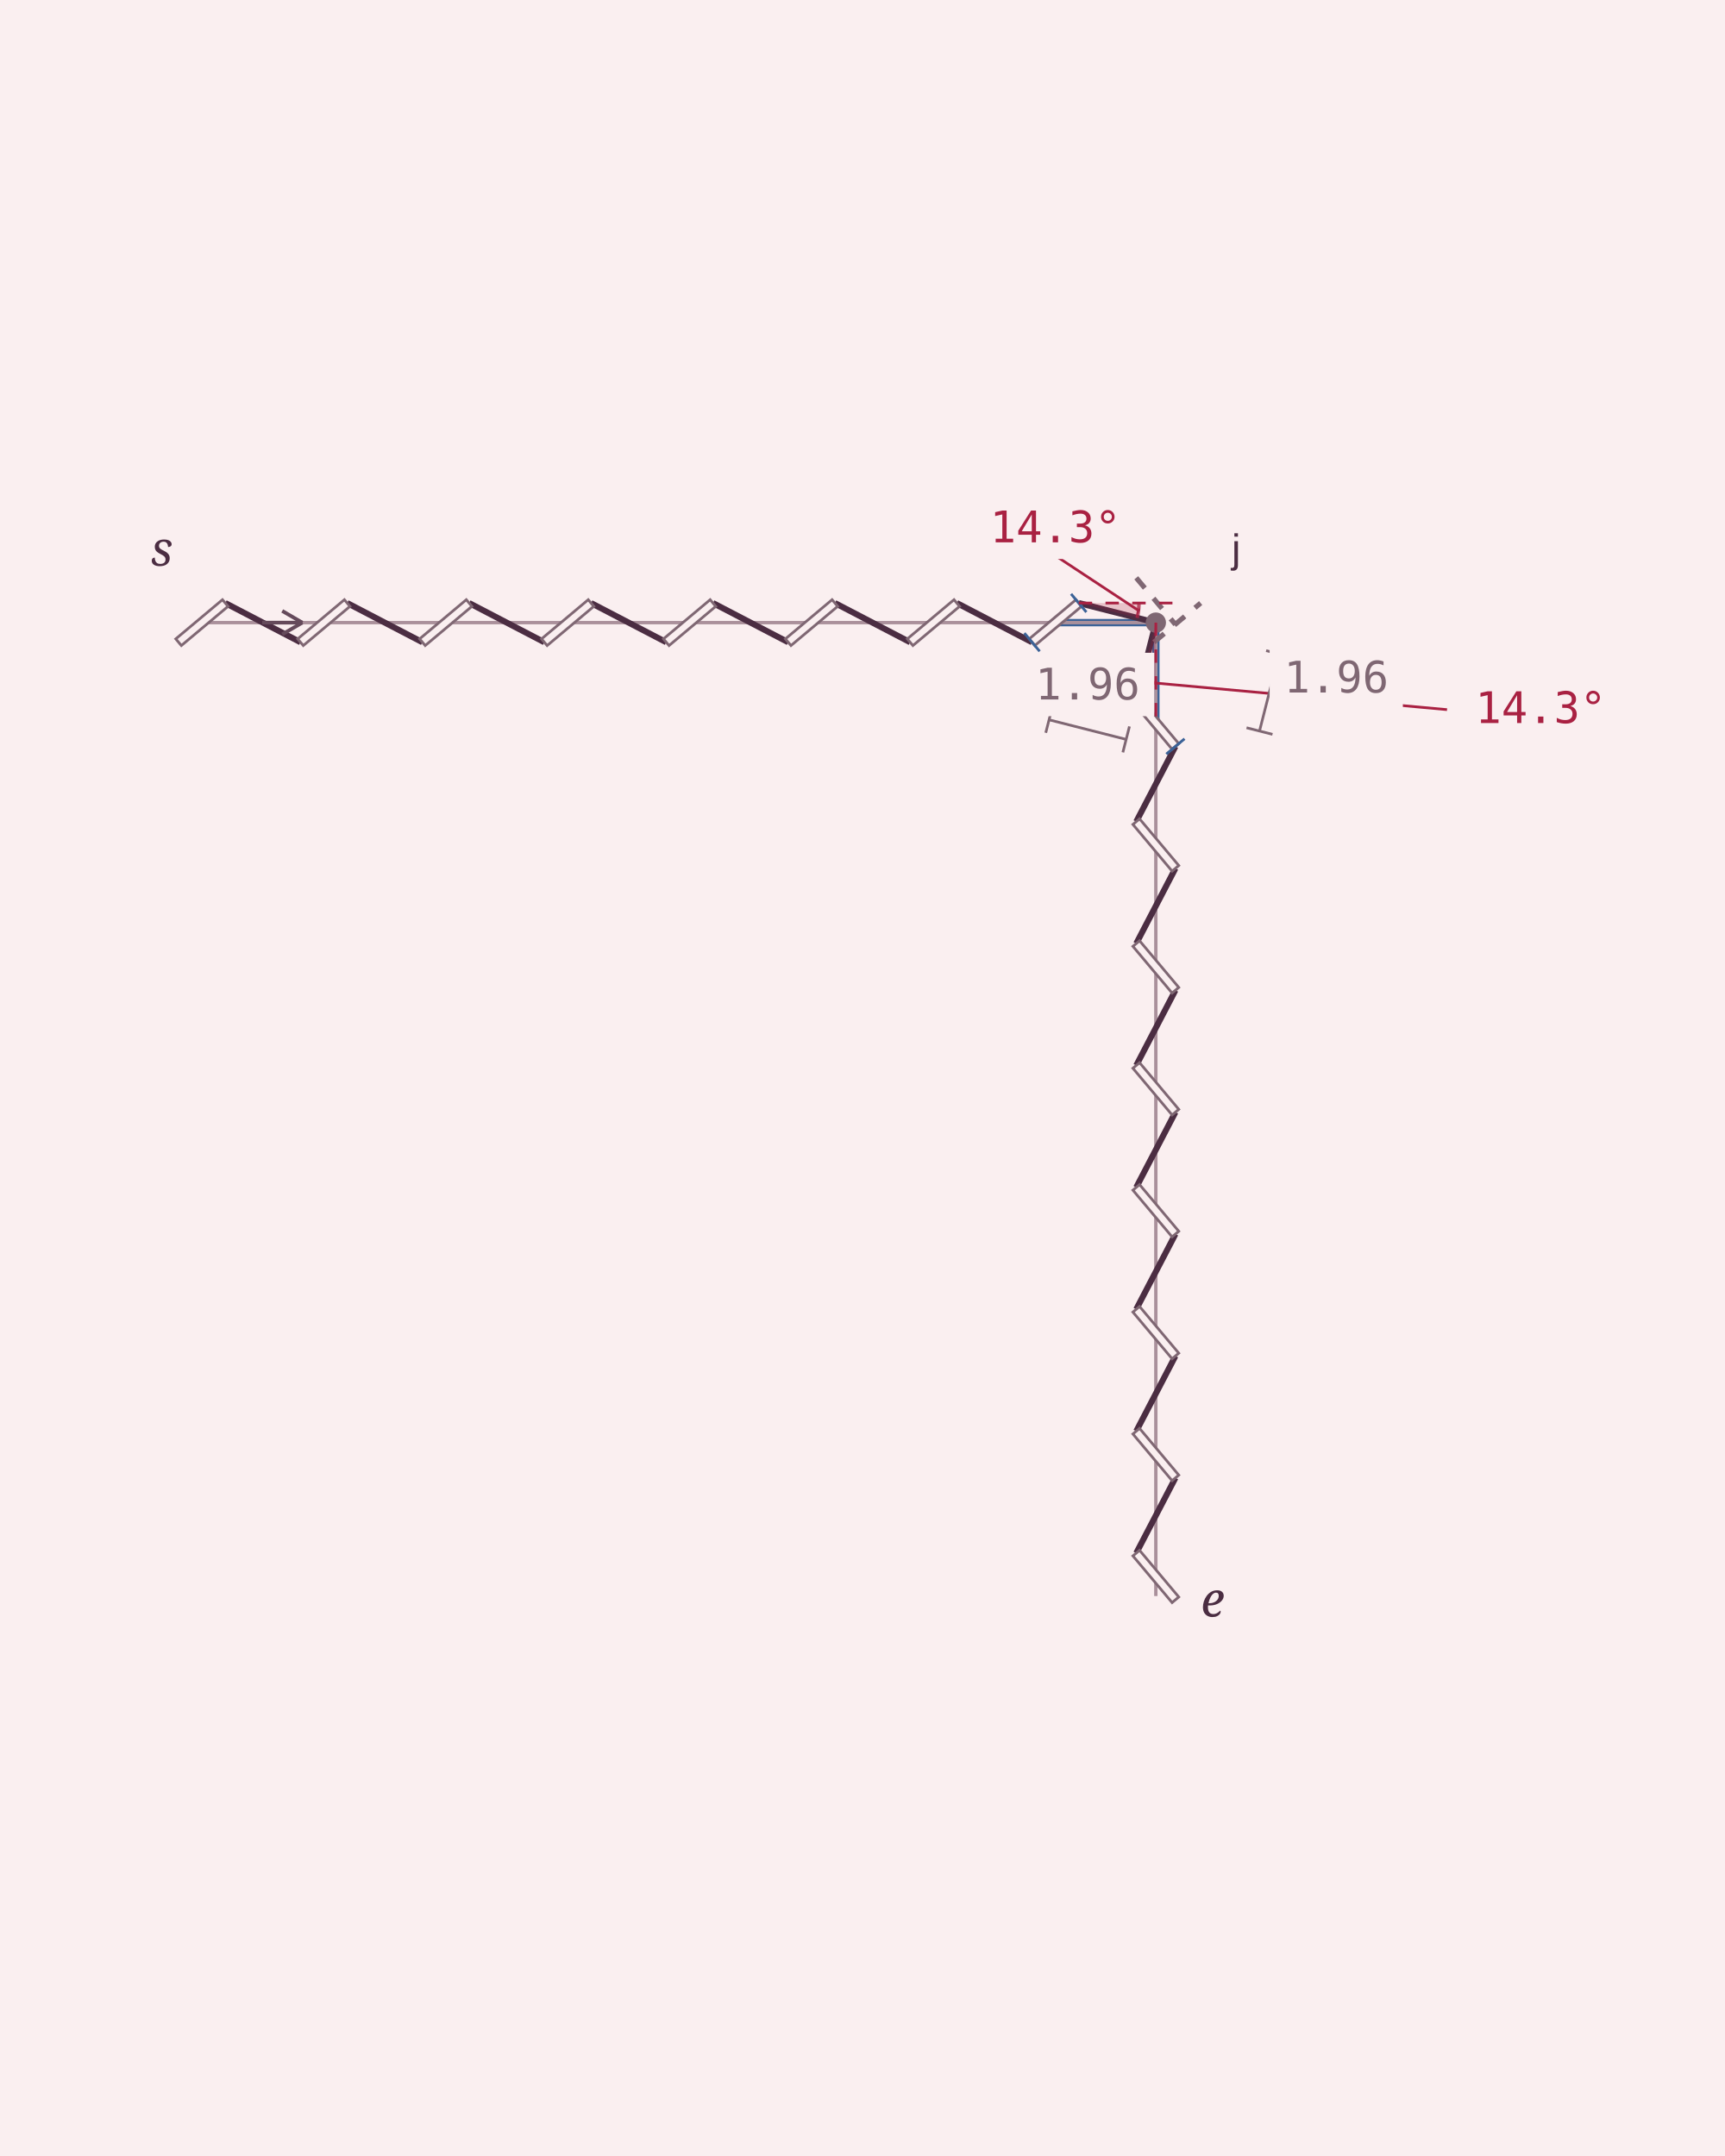
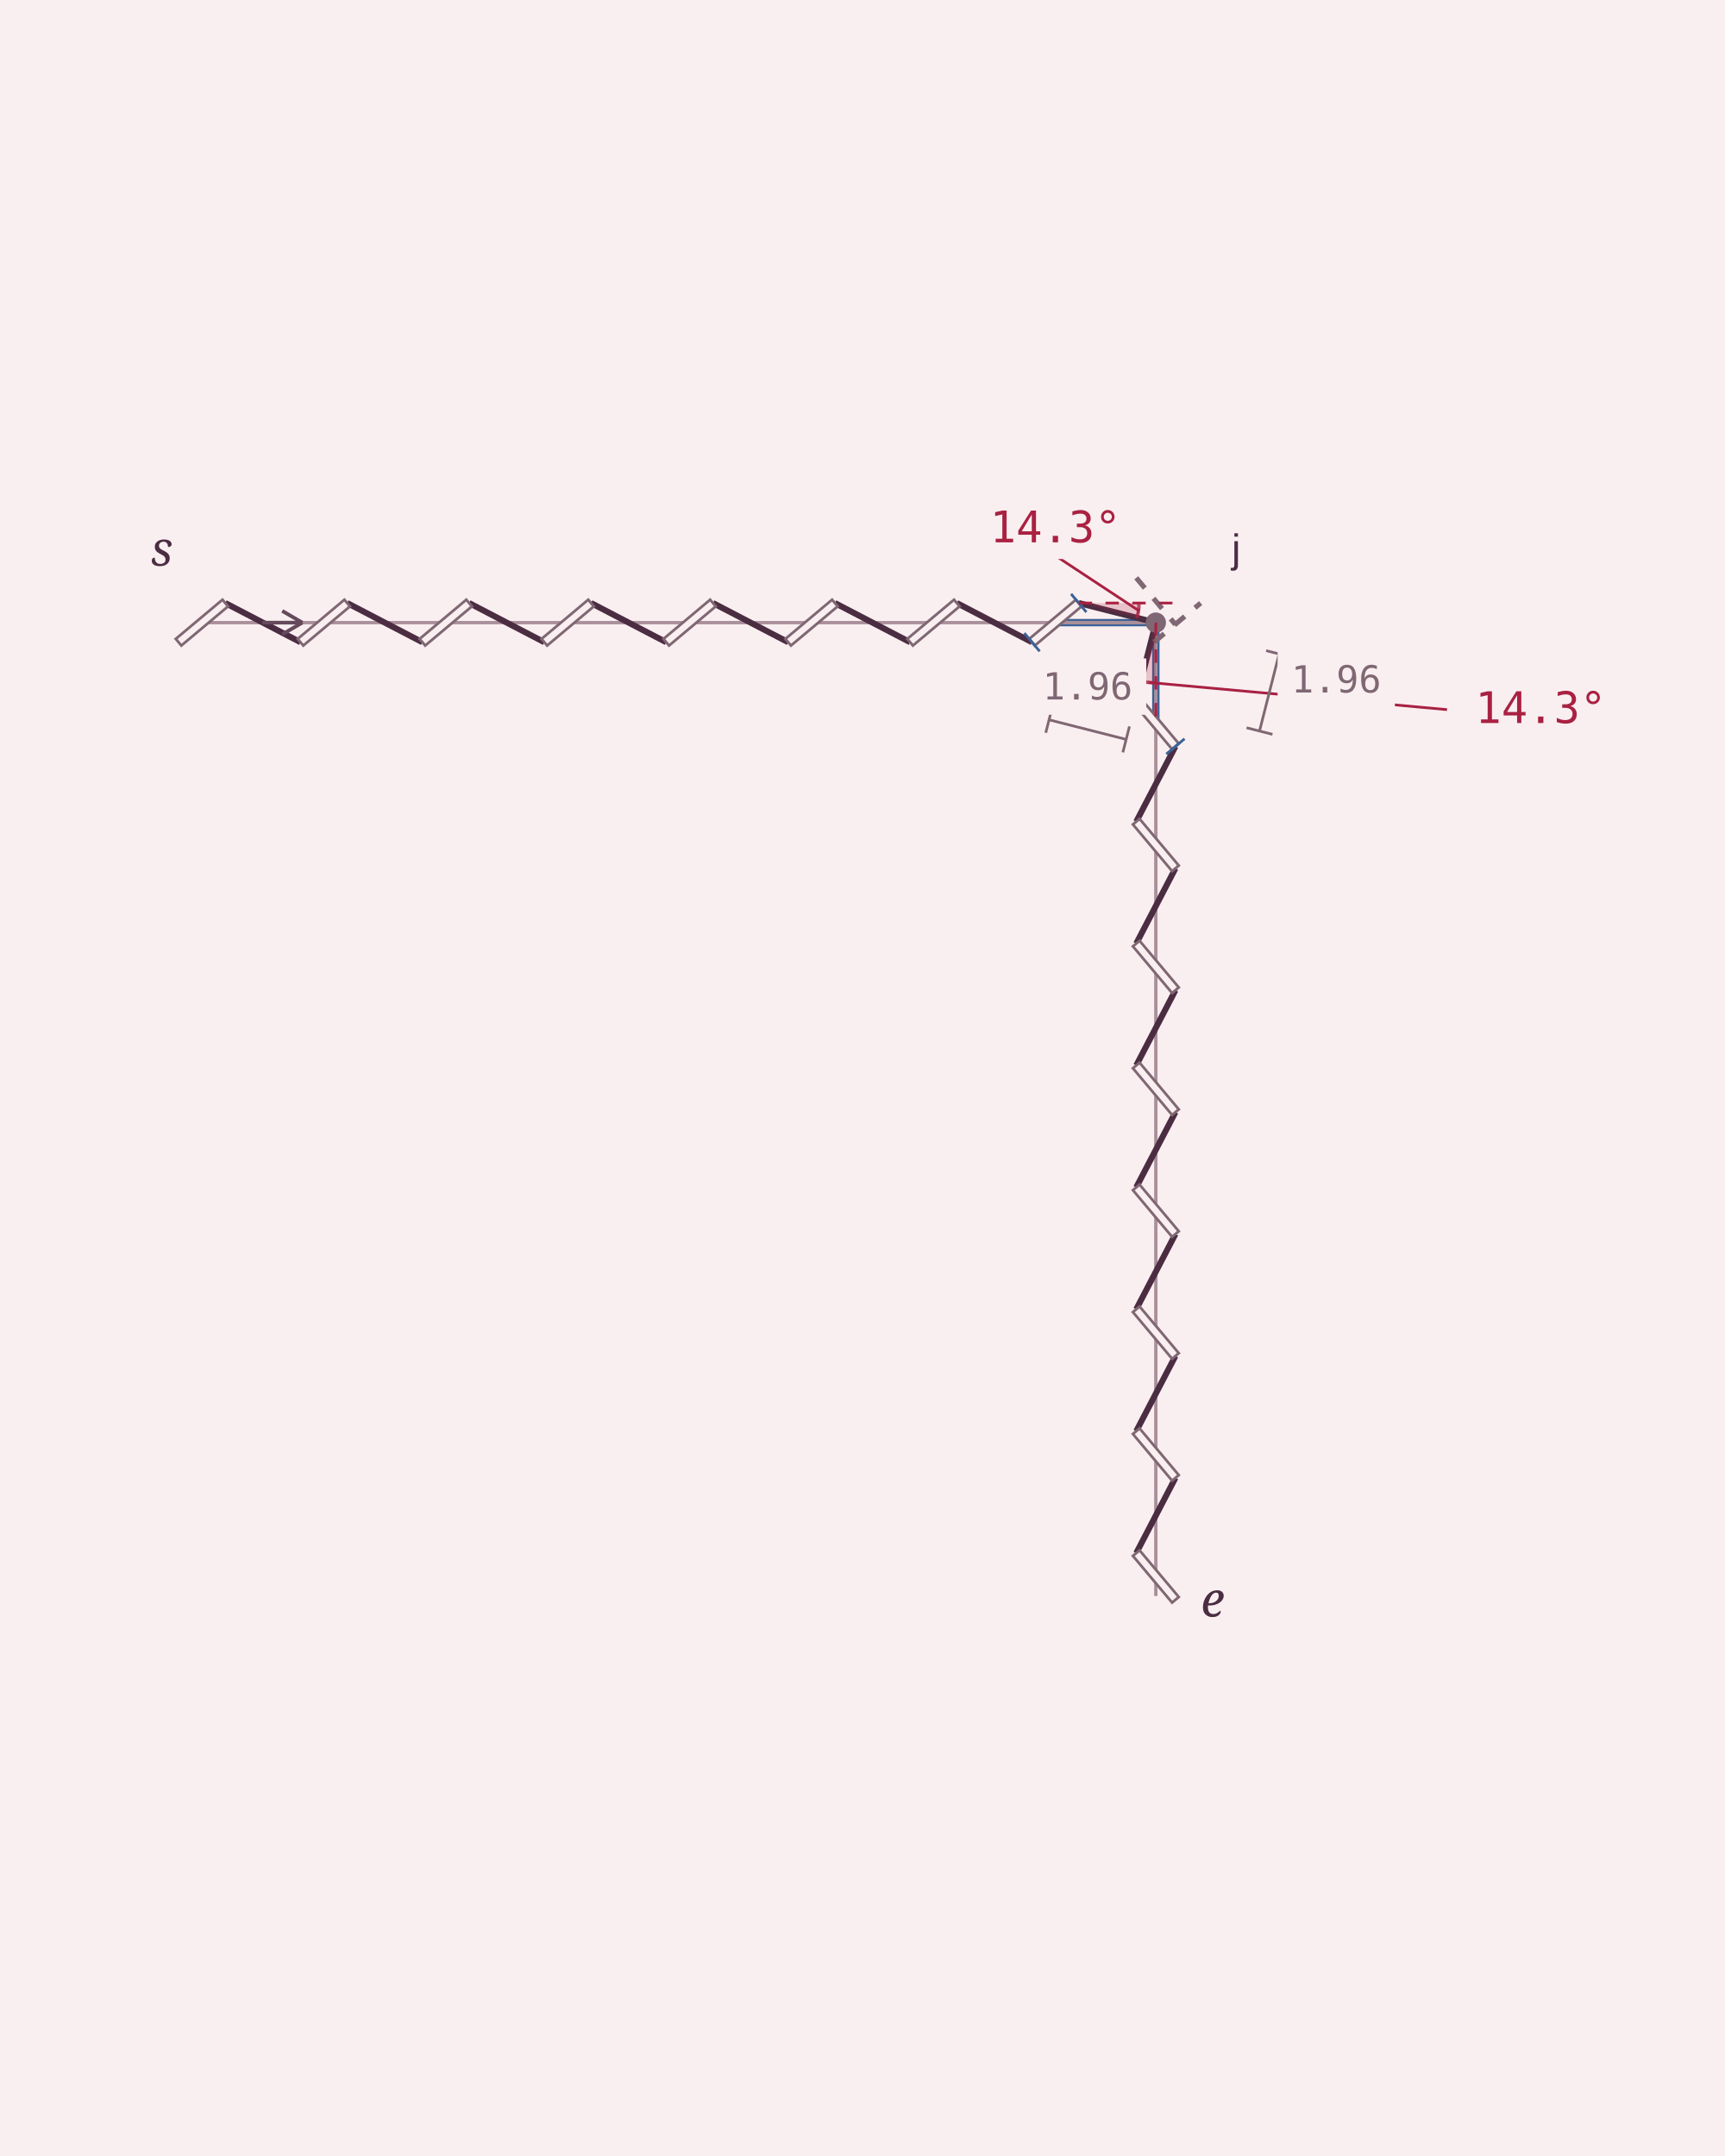
<svg xmlns="http://www.w3.org/2000/svg" width="600" height="750" viewBox="0 0 600 750" role="img" aria-labelledby="title description">
  <rect width="100%" height="100%" fill="#FAEFF0" />
  <g transform="translate(-75.29883 170.0235) scale(1.164214)">
    <line class="adjusted-gap" x1="410" y1="70.012" x2="410" y2="40" stroke="#3B6297" stroke-width="2.2" />
    <line class="adjusted-gap" x1="379.988" y1="40" x2="410" y2="40" stroke="#3B6297" stroke-width="2.2" />
    <line class="guide" x1="125" y1="40" x2="410" y2="40" stroke="#AA909B" stroke-width="1" />
    <line class="guide" x1="410" y1="40" x2="410" y2="330.854" stroke="#AA909B" stroke-width="1" />
    <line class="thread" x1="131.976" y1="34.146" x2="154.451" y2="45.854" stroke="#4B2D42" stroke-width="1.8" />
    <line class="thread" x1="168.403" y1="34.146" x2="190.878" y2="45.854" stroke="#4B2D42" stroke-width="1.8" />
    <line class="thread" x1="204.83" y1="34.146" x2="227.304" y2="45.854" stroke="#4B2D42" stroke-width="1.8" />
    <line class="thread" x1="241.257" y1="34.146" x2="263.731" y2="45.854" stroke="#4B2D42" stroke-width="1.8" />
    <line class="thread" x1="277.684" y1="34.146" x2="300.158" y2="45.854" stroke="#4B2D42" stroke-width="1.8" />
    <line class="thread" x1="314.11" y1="34.146" x2="336.585" y2="45.854" stroke="#4B2D42" stroke-width="1.8" />
    <line class="thread" x1="350.537" y1="34.146" x2="373.012" y2="45.854" stroke="#4B2D42" stroke-width="1.8" />
    <line class="thread" x1="386.964" y1="34.146" x2="410" y2="40" stroke="#4B2D42" stroke-width="1.8" />
    <line class="thread" x1="410" y1="40" x2="404.146" y2="63.036" stroke="#4B2D42" stroke-width="1.8" />
    <line class="thread" x1="415.854" y1="76.988" x2="404.146" y2="99.463" stroke="#4B2D42" stroke-width="1.8" />
    <line class="thread" x1="415.854" y1="113.415" x2="404.146" y2="135.89" stroke="#4B2D42" stroke-width="1.8" />
    <line class="thread" x1="415.854" y1="149.842" x2="404.146" y2="172.316" stroke="#4B2D42" stroke-width="1.8" />
    <line class="thread" x1="415.854" y1="186.269" x2="404.146" y2="208.743" stroke="#4B2D42" stroke-width="1.8" />
    <line class="thread" x1="415.854" y1="222.696" x2="404.146" y2="245.17" stroke="#4B2D42" stroke-width="1.8" />
    <line class="thread" x1="415.854" y1="259.122" x2="404.146" y2="281.597" stroke="#4B2D42" stroke-width="1.8" />
    <line class="thread" x1="415.854" y1="295.549" x2="404.146" y2="318.024" stroke="#4B2D42" stroke-width="1.8" />
    <line class="slit" x1="118.024" y1="45.854" x2="131.976" y2="34.146" stroke="#FAEFF0" stroke-width="2.6" />
    <polygon class="slit-outline" points="118.859,46.85 132.812,35.142 131.141,33.15 117.188,44.858" fill="#FAEFF0" stroke="#7F6773" stroke-width="0.8" />
    <line class="slit" x1="154.451" y1="45.854" x2="168.403" y2="34.146" stroke="#FAEFF0" stroke-width="2.6" />
    <polygon class="slit-outline" points="155.286,46.85 169.239,35.142 167.567,33.15 153.615,44.858" fill="#FAEFF0" stroke="#7F6773" stroke-width="0.8" />
    <line class="slit" x1="190.878" y1="45.854" x2="204.83" y2="34.146" stroke="#FAEFF0" stroke-width="2.6" />
    <polygon class="slit-outline" points="191.713,46.85 205.666,35.142 203.994,33.15 190.042,44.858" fill="#FAEFF0" stroke="#7F6773" stroke-width="0.8" />
    <line class="slit" x1="227.304" y1="45.854" x2="241.257" y2="34.146" stroke="#FAEFF0" stroke-width="2.6" />
    <polygon class="slit-outline" points="228.14,46.85 242.092,35.142 240.421,33.15 226.469,44.858" fill="#FAEFF0" stroke="#7F6773" stroke-width="0.8" />
    <line class="slit" x1="263.731" y1="45.854" x2="277.684" y2="34.146" stroke="#FAEFF0" stroke-width="2.6" />
    <polygon class="slit-outline" points="264.567,46.85 278.519,35.142 276.848,33.15 262.896,44.858" fill="#FAEFF0" stroke="#7F6773" stroke-width="0.8" />
    <line class="slit" x1="300.158" y1="45.854" x2="314.11" y2="34.146" stroke="#FAEFF0" stroke-width="2.6" />
    <polygon class="slit-outline" points="300.994,46.85 314.946,35.142 313.275,33.15 299.323,44.858" fill="#FAEFF0" stroke="#7F6773" stroke-width="0.8" />
    <line class="slit" x1="336.585" y1="45.854" x2="350.537" y2="34.146" stroke="#FAEFF0" stroke-width="2.6" />
    <polygon class="slit-outline" points="337.421,46.85 351.373,35.142 349.702,33.15 335.749,44.858" fill="#FAEFF0" stroke="#7F6773" stroke-width="0.8" />
    <line class="slit" x1="373.012" y1="45.854" x2="386.964" y2="34.146" stroke="#FAEFF0" stroke-width="2.6" />
    <polygon class="slit-outline" points="373.848,46.85 387.8,35.142 386.129,33.15 372.176,44.858" fill="#FAEFF0" stroke="#7F6773" stroke-width="0.8" />
    <line class="adjustment-mark" x1="375.295" y1="48.574" x2="370.729" y2="43.133" stroke="#3B6297" stroke-width="0.8" />
    <line class="adjustment-mark" x1="389.247" y1="36.867" x2="384.681" y2="31.426" stroke="#3B6297" stroke-width="0.8" />
    <line class="virtual" x1="409.439" y1="45.854" x2="423.391" y2="34.146" stroke="#7F6773" stroke-width="1.5" stroke-dasharray="4 4" />
    <line class="slit" x1="404.146" y1="318.024" x2="415.854" y2="331.976" stroke="#FAEFF0" stroke-width="2.6" />
    <polygon class="slit-outline" points="403.15,318.859 414.858,332.812 416.85,331.141 405.142,317.188" fill="#FAEFF0" stroke="#7F6773" stroke-width="0.8" />
    <line class="slit" x1="404.146" y1="281.597" x2="415.854" y2="295.549" stroke="#FAEFF0" stroke-width="2.6" />
    <polygon class="slit-outline" points="403.15,282.433 414.858,296.385 416.85,294.714 405.142,280.761" fill="#FAEFF0" stroke="#7F6773" stroke-width="0.8" />
    <line class="slit" x1="404.146" y1="245.17" x2="415.854" y2="259.122" stroke="#FAEFF0" stroke-width="2.6" />
    <polygon class="slit-outline" points="403.15,246.006 414.858,259.958 416.85,258.287 405.142,244.334" fill="#FAEFF0" stroke="#7F6773" stroke-width="0.8" />
    <line class="slit" x1="404.146" y1="208.743" x2="415.854" y2="222.696" stroke="#FAEFF0" stroke-width="2.6" />
    <polygon class="slit-outline" points="403.15,209.579 414.858,223.531 416.85,221.86 405.142,207.908" fill="#FAEFF0" stroke="#7F6773" stroke-width="0.8" />
    <line class="slit" x1="404.146" y1="172.316" x2="415.854" y2="186.269" stroke="#FAEFF0" stroke-width="2.6" />
    <polygon class="slit-outline" points="403.15,173.152 414.858,187.104 416.85,185.433 405.142,171.481" fill="#FAEFF0" stroke="#7F6773" stroke-width="0.8" />
    <line class="slit" x1="404.146" y1="135.89" x2="415.854" y2="149.842" stroke="#FAEFF0" stroke-width="2.6" />
    <polygon class="slit-outline" points="403.15,136.725 414.858,150.677 416.85,149.006 405.142,135.054" fill="#FAEFF0" stroke="#7F6773" stroke-width="0.8" />
    <line class="slit" x1="404.146" y1="99.463" x2="415.854" y2="113.415" stroke="#FAEFF0" stroke-width="2.6" />
    <polygon class="slit-outline" points="403.15,100.298 414.858,114.251 416.85,112.579 405.142,98.627" fill="#FAEFF0" stroke="#7F6773" stroke-width="0.8" />
    <line class="slit" x1="404.146" y1="63.036" x2="415.854" y2="76.988" stroke="#FAEFF0" stroke-width="2.6" />
    <polygon class="slit-outline" points="403.15,63.871 414.858,77.824 416.85,76.152 405.142,62.2" fill="#FAEFF0" stroke="#7F6773" stroke-width="0.8" />
    <line class="adjustment-mark" x1="401.426" y1="65.319" x2="406.867" y2="60.753" stroke="#3B6297" stroke-width="0.8" />
    <line class="adjustment-mark" x1="413.133" y1="79.271" x2="418.574" y2="74.705" stroke="#3B6297" stroke-width="0.8" />
    <line class="virtual" x1="404.146" y1="26.609" x2="415.854" y2="40.561" stroke="#7F6773" stroke-width="1.5" stroke-dasharray="4 4" />
    <circle class="hole" cx="410" cy="40" r="3.036" fill="#7F6773" />
    <rect class="label-background" x="105.32" y="7.752" width="15.36" height="20.56" fill="#FAEFF0" />
    <text class="notation-start" x="113" y="23" text-anchor="middle" font-family="Cambria" font-size="14.4" font-style="italic" fill="#4B2D42">s</text>
    <line class="direction" x1="143" y1="40" x2="155" y2="40" stroke="#654A5B" stroke-width="1.1" />
    <line class="direction" x1="155" y1="40" x2="149" y2="36.5" stroke="#654A5B" stroke-width="1.1" />
    <line class="direction" x1="155" y1="40" x2="149" y2="43.5" stroke="#654A5B" stroke-width="1.1" />
    <rect class="label-background" x="419.32" y="321.752" width="15.36" height="20.56" fill="#FAEFF0" />
    <text class="notation-end" x="427" y="337" text-anchor="middle" font-family="Cambria" font-size="14.4" font-style="italic" fill="#4B2D42">e</text>
    <rect class="label-background" x="427.1" y="8.96" width="13.8" height="17.8" fill="#FAEFF0" />
    <text class="notation-junction" x="434" y="22" text-anchor="middle" font-family="Arial" font-size="12" fill="#4B2D42">j</text>
    <polygon class="angle-wedge" points="386.964,34.146 404.964,34.146 404.962,34.426 404.955,34.706 404.945,34.986 404.929,35.265 404.91,35.545 404.886,35.824 404.858,36.102 404.825,36.38 404.788,36.658 404.747,36.935 404.701,37.211 404.652,37.486 404.598,37.761 404.539,38.035 404.477,38.308 404.41,38.579" fill="#A92142" fill-opacity="0.22" />
    <line class="angle-reference" x1="386.964" y1="34.146" x2="414.964" y2="34.146" stroke="#A92142" stroke-width="0.8" stroke-dasharray="4 4" />
    <line class="thread-angle" x1="404.964" y1="34.146" x2="404.962" y2="34.426" stroke="#A92142" stroke-width="1" />
    <line class="thread-angle" x1="404.962" y1="34.426" x2="404.955" y2="34.706" stroke="#A92142" stroke-width="1" />
    <line class="thread-angle" x1="404.955" y1="34.706" x2="404.945" y2="34.986" stroke="#A92142" stroke-width="1" />
    <line class="thread-angle" x1="404.945" y1="34.986" x2="404.929" y2="35.265" stroke="#A92142" stroke-width="1" />
    <line class="thread-angle" x1="404.929" y1="35.265" x2="404.91" y2="35.545" stroke="#A92142" stroke-width="1" />
    <line class="thread-angle" x1="404.91" y1="35.545" x2="404.886" y2="35.824" stroke="#A92142" stroke-width="1" />
    <line class="thread-angle" x1="404.886" y1="35.824" x2="404.858" y2="36.102" stroke="#A92142" stroke-width="1" />
    <line class="thread-angle" x1="404.858" y1="36.102" x2="404.825" y2="36.38" stroke="#A92142" stroke-width="1" />
    <line class="thread-angle" x1="404.825" y1="36.38" x2="404.788" y2="36.658" stroke="#A92142" stroke-width="1" />
    <line class="thread-angle" x1="404.788" y1="36.658" x2="404.747" y2="36.935" stroke="#A92142" stroke-width="1" />
    <line class="thread-angle" x1="404.747" y1="36.935" x2="404.701" y2="37.211" stroke="#A92142" stroke-width="1" />
    <line class="thread-angle" x1="404.701" y1="37.211" x2="404.652" y2="37.486" stroke="#A92142" stroke-width="1" />
    <line class="thread-angle" x1="404.652" y1="37.486" x2="404.598" y2="37.761" stroke="#A92142" stroke-width="1" />
    <line class="thread-angle" x1="404.598" y1="37.761" x2="404.539" y2="38.035" stroke="#A92142" stroke-width="1" />
    <line class="thread-angle" x1="404.539" y1="38.035" x2="404.477" y2="38.308" stroke="#A92142" stroke-width="1" />
    <line class="thread-angle" x1="404.477" y1="38.308" x2="404.41" y2="38.579" stroke="#A92142" stroke-width="1" />
    <line class="angle-leader" x1="380" y1="20" x2="404.825" y2="36.38" stroke="#A92142" stroke-width="0.8" />
    <rect class="label-background" x="355.875" y="2.04" width="48.25" height="18.95" fill="#FAEFF0" />
    <text class="thread-angle-value" x="380" y="16" text-anchor="middle" font-family="Consolas" font-size="13" fill="#A92142">14.3°</text>
    <polygon class="angle-wedge" points="410,40 410,58 409.72,57.998 409.44,57.991 409.16,57.98 408.881,57.965 408.602,57.946 408.323,57.922 408.044,57.893 407.766,57.861 407.489,57.824 407.212,57.783 406.936,57.737 406.66,57.687 406.385,57.633 406.112,57.575 405.839,57.512 405.567,57.446" fill="#A92142" fill-opacity="0.22" />
    <line class="angle-reference" x1="410" y1="40" x2="410" y2="68" stroke="#A92142" stroke-width="0.8" stroke-dasharray="4 4" />
    <line class="thread-angle" x1="410" y1="58" x2="409.72" y2="57.998" stroke="#A92142" stroke-width="1" />
    <line class="thread-angle" x1="409.72" y1="57.998" x2="409.44" y2="57.991" stroke="#A92142" stroke-width="1" />
    <line class="thread-angle" x1="409.44" y1="57.991" x2="409.16" y2="57.98" stroke="#A92142" stroke-width="1" />
    <line class="thread-angle" x1="409.16" y1="57.98" x2="408.881" y2="57.965" stroke="#A92142" stroke-width="1" />
    <line class="thread-angle" x1="408.881" y1="57.965" x2="408.602" y2="57.946" stroke="#A92142" stroke-width="1" />
    <line class="thread-angle" x1="408.602" y1="57.946" x2="408.323" y2="57.922" stroke="#A92142" stroke-width="1" />
    <line class="thread-angle" x1="408.323" y1="57.922" x2="408.044" y2="57.893" stroke="#A92142" stroke-width="1" />
    <line class="thread-angle" x1="408.044" y1="57.893" x2="407.766" y2="57.861" stroke="#A92142" stroke-width="1" />
    <line class="thread-angle" x1="407.766" y1="57.861" x2="407.489" y2="57.824" stroke="#A92142" stroke-width="1" />
    <line class="thread-angle" x1="407.489" y1="57.824" x2="407.212" y2="57.783" stroke="#A92142" stroke-width="1" />
    <line class="thread-angle" x1="407.212" y1="57.783" x2="406.936" y2="57.737" stroke="#A92142" stroke-width="1" />
    <line class="thread-angle" x1="406.936" y1="57.737" x2="406.66" y2="57.687" stroke="#A92142" stroke-width="1" />
    <line class="thread-angle" x1="406.66" y1="57.687" x2="406.385" y2="57.633" stroke="#A92142" stroke-width="1" />
    <line class="thread-angle" x1="406.385" y1="57.633" x2="406.112" y2="57.575" stroke="#A92142" stroke-width="1" />
    <line class="thread-angle" x1="406.112" y1="57.575" x2="405.839" y2="57.512" stroke="#A92142" stroke-width="1" />
    <line class="thread-angle" x1="405.839" y1="57.512" x2="405.567" y2="57.446" stroke="#A92142" stroke-width="1" />
    <line class="angle-leader" x1="497" y1="66" x2="407.766" y2="57.861" stroke="#A92142" stroke-width="0.8" />
    <rect class="label-background" x="500.875" y="56.04" width="48.25" height="18.95" fill="#FAEFF0" />
    <text class="thread-angle-value" x="525" y="70" text-anchor="middle" font-family="Consolas" font-size="13" fill="#A92142">14.3°</text>
    <line class="thread-length-dimension" x1="378.098" y1="69.037" x2="401.134" y2="74.891" stroke="#7F6773" stroke-width="0.8" />
    <line class="thread-length-dimension" x1="377.113" y1="72.914" x2="379.083" y2="65.161" stroke="#7F6773" stroke-width="0.8" />
    <line class="thread-length-dimension" x1="400.149" y1="78.768" x2="402.119" y2="71.014" stroke="#7F6773" stroke-width="0.8" />
-     <rect class="label-background" x="369.716" y="49.004" width="39.8" height="18.95" fill="#FAEFF0" />
-     <text class="thread-length-value" x="389.616" y="62.964" text-anchor="middle" font-family="Consolas" font-size="13" fill="#7F6773">1.96</text>
+     <rect class="label-background" x="372.1" y="50.691" width="35.032" height="16.841" fill="#FAEFF0" />
+     <text class="thread-length-value" x="389.616" y="62.964" text-anchor="middle" font-family="Consolas" font-size="11.166" fill="#7F6773">1.96</text>
    <line class="thread-length-dimension" x1="446.83" y1="49.359" x2="440.976" y2="72.395" stroke="#7F6773" stroke-width="0.8" />
    <line class="thread-length-dimension" x1="442.953" y1="48.374" x2="450.706" y2="50.344" stroke="#7F6773" stroke-width="0.8" />
    <line class="thread-length-dimension" x1="437.099" y1="71.409" x2="444.853" y2="73.38" stroke="#7F6773" stroke-width="0.8" />
-     <rect class="label-background" x="444.003" y="46.917" width="39.8" height="18.95" fill="#FAEFF0" />
-     <text class="thread-length-value" x="463.903" y="60.877" text-anchor="middle" font-family="Consolas" font-size="13" fill="#7F6773">1.96</text>
+     <rect class="label-background" x="446.386" y="48.604" width="35.032" height="16.841" fill="#FAEFF0" />
+     <text class="thread-length-value" x="463.903" y="60.877" text-anchor="middle" font-family="Consolas" font-size="11.166" fill="#7F6773">1.96</text>
  </g>
</svg>
